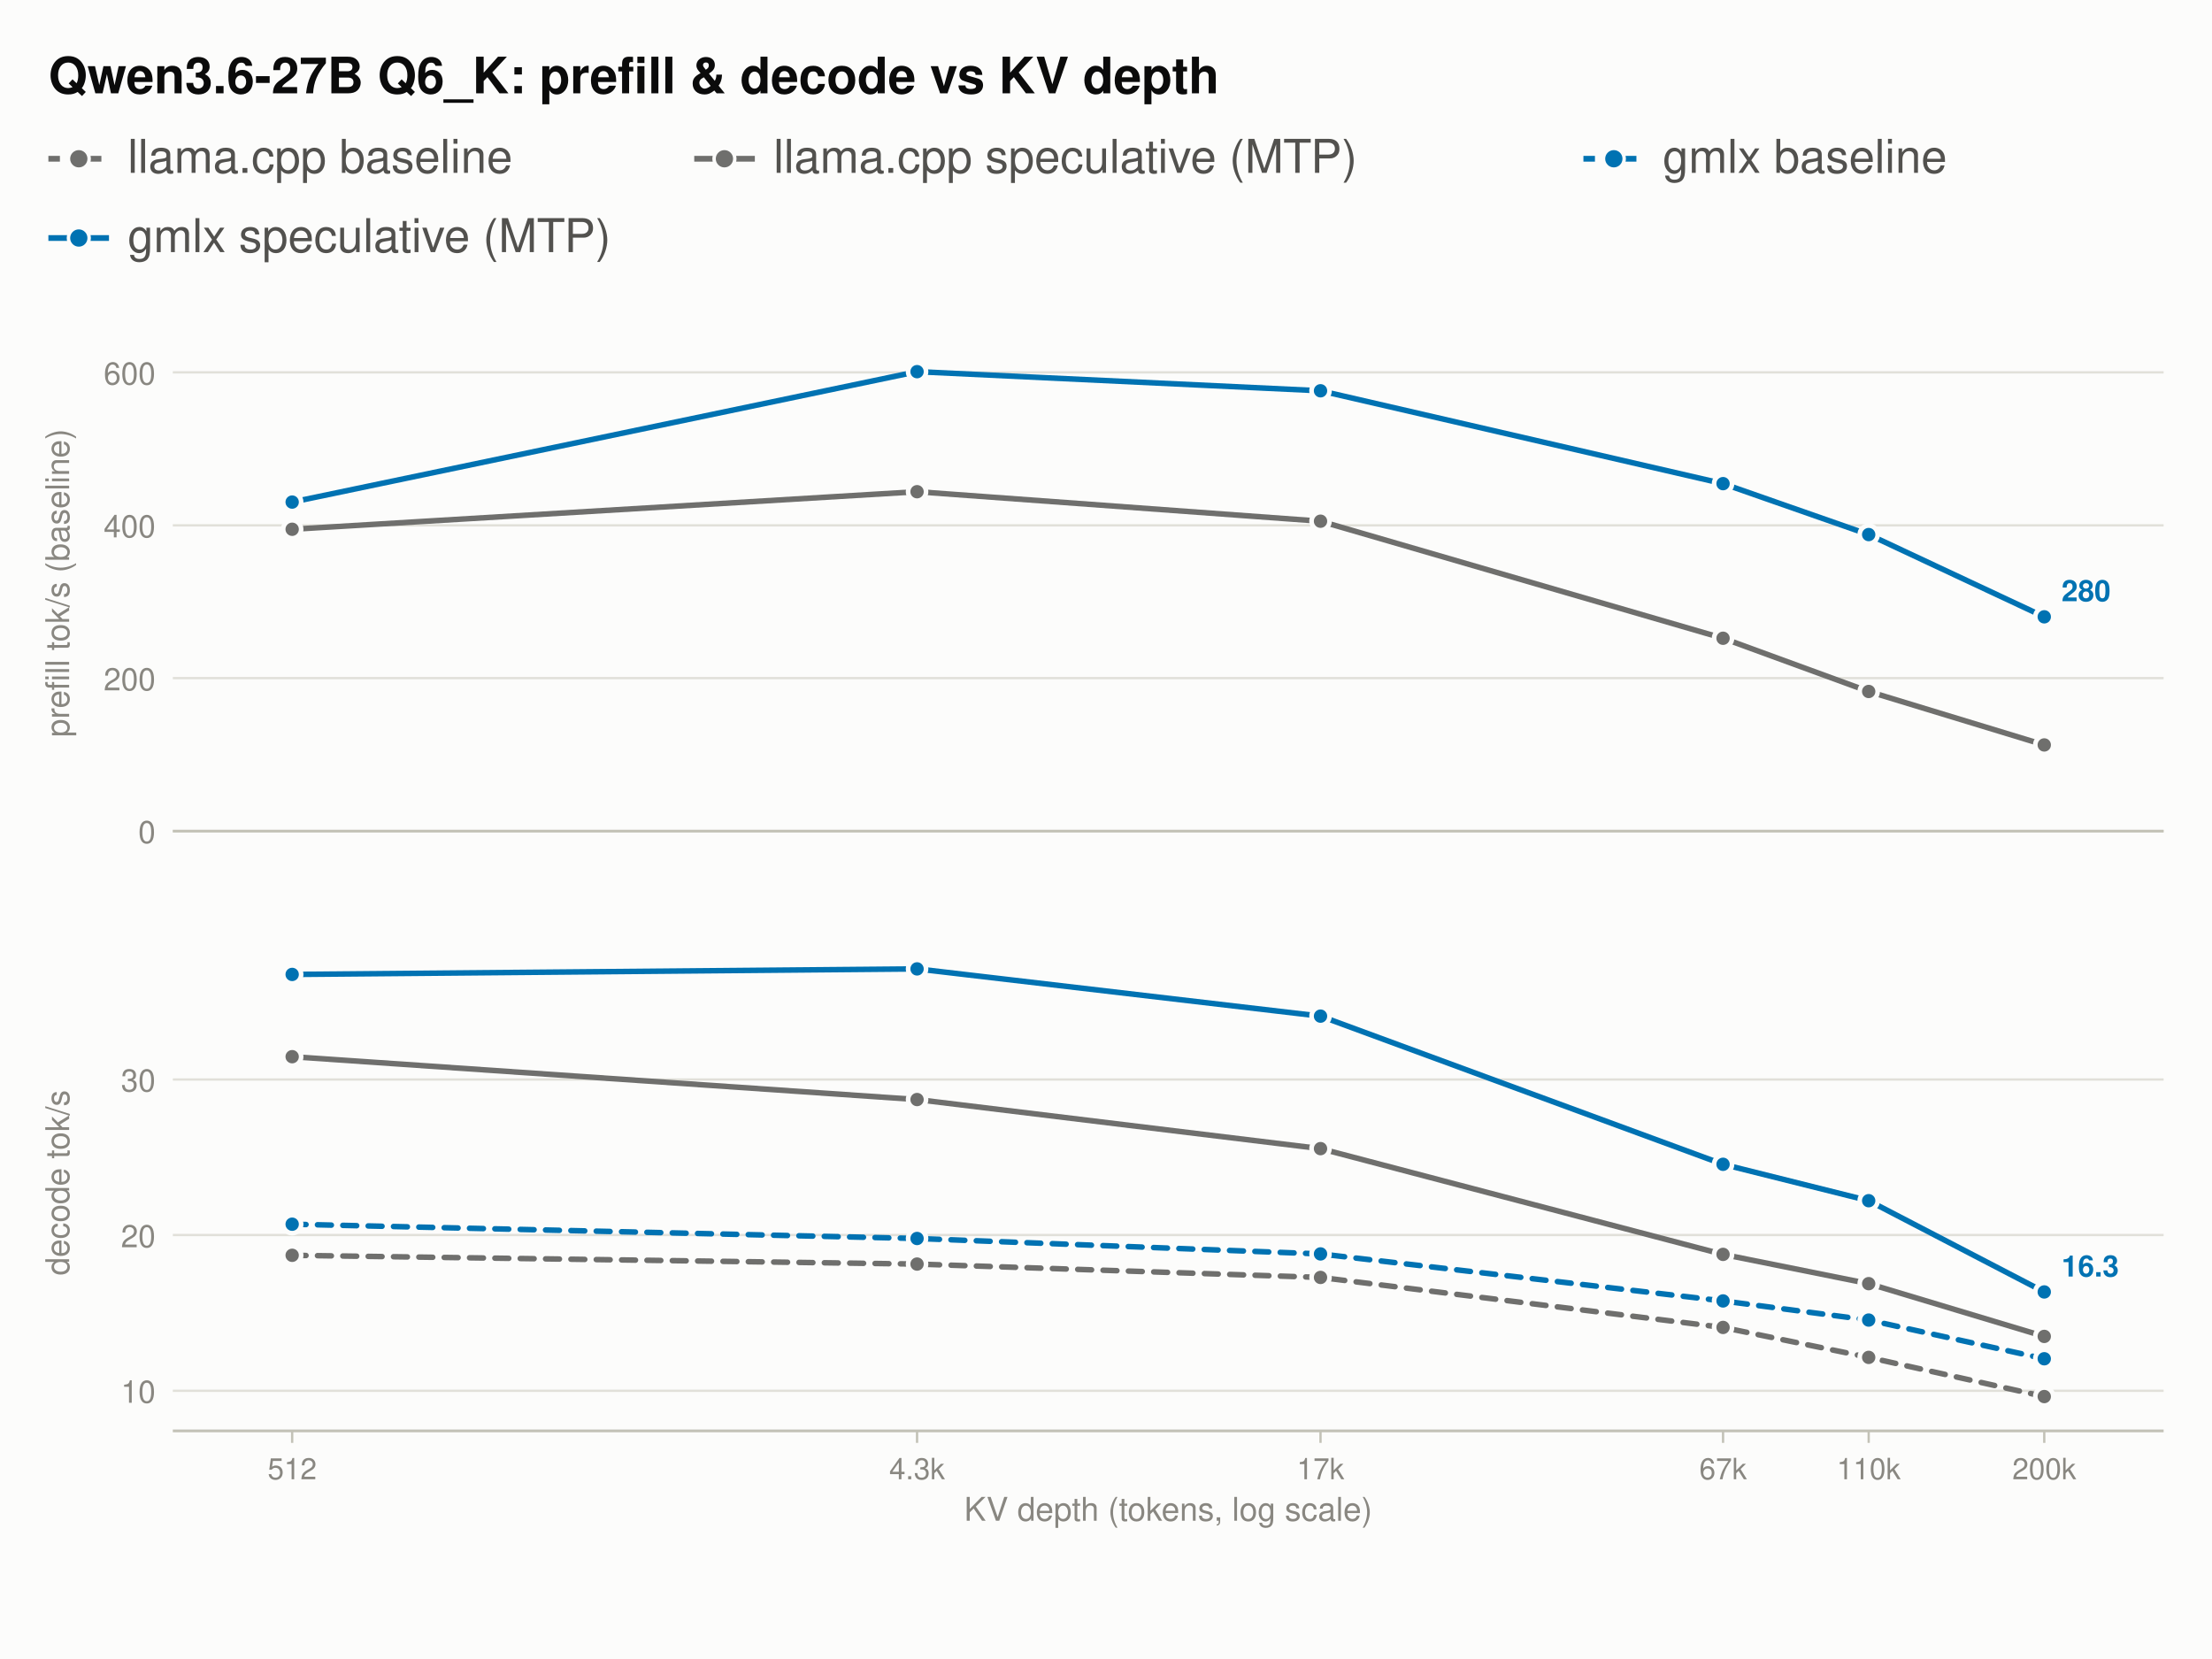
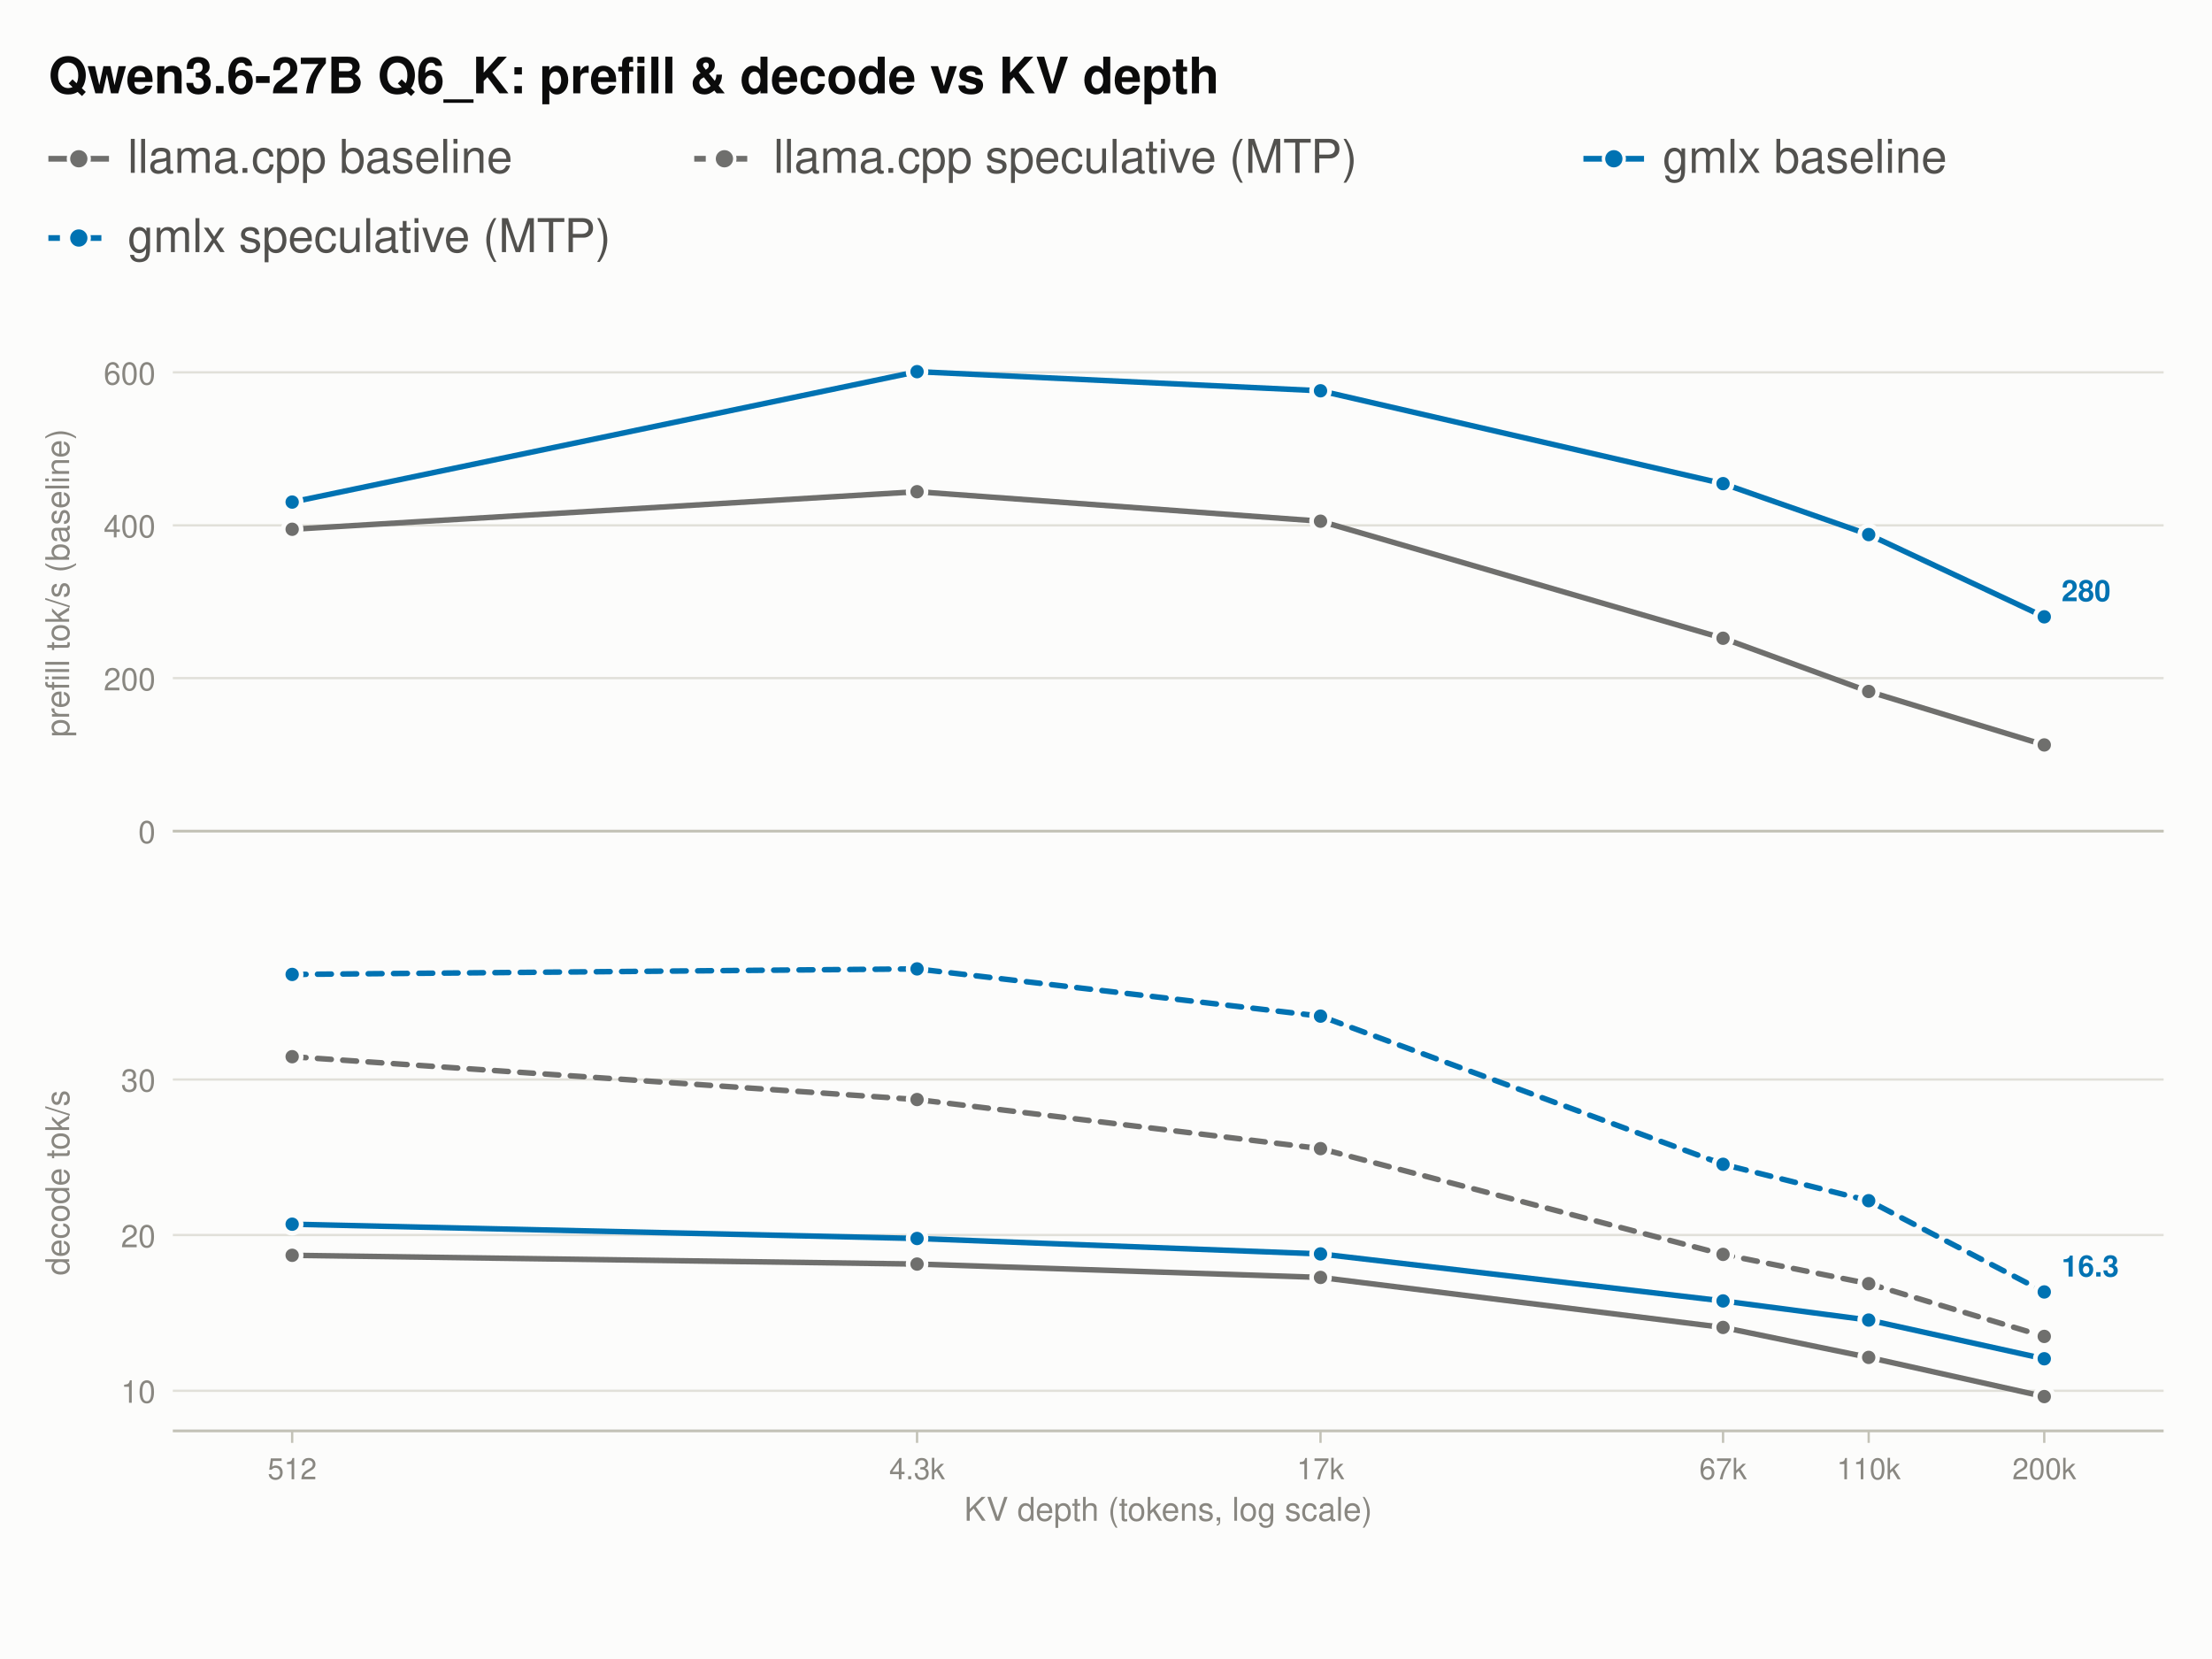
<svg xmlns="http://www.w3.org/2000/svg" width="960" height="720" viewBox="0 0 960 720" font-family="system-ui, -apple-system, 'Segoe UI', Helvetica, Arial, sans-serif">
  <rect x="0" y="0" width="960" height="720" fill="#fcfcfb" />
  <text x="21.0" y="40.5" font-size="21.8" fill="#0b0b0b" font-weight="600">Qwen3.6-27B Q6_K: prefill &amp; decode vs KV depth</text>
-   <line x1="21.0" y1="68.9" x2="47.3" y2="68.9" stroke="#6f6f6d" stroke-width="2.5" stroke-dasharray="5,4" />
+   <line x1="21.0" y1="68.9" x2="47.3" y2="68.9" stroke="#6f6f6d" stroke-width="2.5" />
  <circle cx="34.2" cy="68.9" r="4.5" fill="#6f6f6d" stroke="#fcfcfb" stroke-width="1.5" />
  <text x="55.4" y="75.0" font-size="20.2" fill="#52514e">llama.cpp baseline</text>
-   <line x1="301.3" y1="68.9" x2="327.6" y2="68.9" stroke="#6f6f6d" stroke-width="2.5" />
+   <line x1="301.3" y1="68.9" x2="327.6" y2="68.9" stroke="#6f6f6d" stroke-width="2.5" stroke-dasharray="5,4" />
  <circle cx="314.4" cy="68.9" r="4.5" fill="#6f6f6d" stroke="#fcfcfb" stroke-width="1.5" />
  <text x="335.7" y="75.0" font-size="20.2" fill="#52514e">llama.cpp speculative (MTP)</text>
-   <line x1="687.2" y1="68.9" x2="713.5" y2="68.9" stroke="#0072b2" stroke-width="2.5" stroke-dasharray="5,4" />
+   <line x1="687.2" y1="68.9" x2="713.5" y2="68.9" stroke="#0072b2" stroke-width="2.5" />
  <circle cx="700.4" cy="68.9" r="4.5" fill="#0072b2" stroke="#fcfcfb" stroke-width="1.5" />
  <text x="721.6" y="75.0" font-size="20.2" fill="#52514e">gmlx baseline</text>
-   <line x1="21.0" y1="103.3" x2="47.3" y2="103.3" stroke="#0072b2" stroke-width="2.5" />
+   <line x1="21.0" y1="103.3" x2="47.3" y2="103.3" stroke="#0072b2" stroke-width="2.5" stroke-dasharray="5,4" />
  <circle cx="34.2" cy="103.3" r="4.5" fill="#0072b2" stroke="#fcfcfb" stroke-width="1.5" />
  <text x="55.4" y="109.4" font-size="20.2" fill="#52514e">gmlx speculative (MTP)</text>
  <line x1="75.0" y1="360.7" x2="939.0" y2="360.7" stroke="#e1e0d9" stroke-width="1.0" />
  <text x="67.5" y="365.9" font-size="13.5" fill="#898781" text-anchor="end" style="font-variant-numeric: tabular-nums">0</text>
  <line x1="75.0" y1="294.3" x2="939.0" y2="294.3" stroke="#e1e0d9" stroke-width="1.0" />
  <text x="67.5" y="299.6" font-size="13.5" fill="#898781" text-anchor="end" style="font-variant-numeric: tabular-nums">200</text>
  <line x1="75.0" y1="228.0" x2="939.0" y2="228.0" stroke="#e1e0d9" stroke-width="1.0" />
  <text x="67.5" y="233.2" font-size="13.5" fill="#898781" text-anchor="end" style="font-variant-numeric: tabular-nums">400</text>
  <line x1="75.0" y1="161.6" x2="939.0" y2="161.6" stroke="#e1e0d9" stroke-width="1.0" />
  <text x="67.5" y="166.9" font-size="13.5" fill="#898781" text-anchor="end" style="font-variant-numeric: tabular-nums">600</text>
  <line x1="75.0" y1="360.7" x2="939.0" y2="360.7" stroke="#c3c2b7" stroke-width="1.2" />
  <line x1="126.8" y1="360.7" x2="126.8" y2="360.7" stroke="#c3c2b7" stroke-width="1.0" />
  <line x1="398.0" y1="360.7" x2="398.0" y2="360.7" stroke="#c3c2b7" stroke-width="1.0" />
  <line x1="573.1" y1="360.7" x2="573.1" y2="360.7" stroke="#c3c2b7" stroke-width="1.0" />
  <line x1="747.8" y1="360.7" x2="747.8" y2="360.7" stroke="#c3c2b7" stroke-width="1.0" />
  <line x1="811.0" y1="360.7" x2="811.0" y2="360.7" stroke="#c3c2b7" stroke-width="1.0" />
  <line x1="887.2" y1="360.7" x2="887.2" y2="360.7" stroke="#c3c2b7" stroke-width="1.0" />
  <path d="M126.8,229.7 L398.0,213.4 L573.1,226.2 L747.8,277.0 L811.0,300.1 L887.2,323.3" fill="none" stroke="#6f6f6d" stroke-width="2.4" stroke-linejoin="round" stroke-linecap="round" />
  <circle cx="126.8" cy="229.7" r="3.9" fill="#6f6f6d" stroke="#fcfcfb" stroke-width="2.0" />
  <circle cx="398.0" cy="213.4" r="3.9" fill="#6f6f6d" stroke="#fcfcfb" stroke-width="2.0" />
  <circle cx="573.1" cy="226.2" r="3.9" fill="#6f6f6d" stroke="#fcfcfb" stroke-width="2.0" />
  <circle cx="747.8" cy="277.0" r="3.9" fill="#6f6f6d" stroke="#fcfcfb" stroke-width="2.0" />
  <circle cx="811.0" cy="300.1" r="3.9" fill="#6f6f6d" stroke="#fcfcfb" stroke-width="2.0" />
  <circle cx="887.2" cy="323.3" r="3.9" fill="#6f6f6d" stroke="#fcfcfb" stroke-width="2.0" />
  <path d="M126.8,217.9 L398.0,161.3 L573.1,169.6 L747.8,209.9 L811.0,232.0 L887.2,267.7" fill="none" stroke="#0072b2" stroke-width="2.4" stroke-linejoin="round" stroke-linecap="round" />
  <circle cx="126.8" cy="217.9" r="3.9" fill="#0072b2" stroke="#fcfcfb" stroke-width="2.0" />
  <circle cx="398.0" cy="161.3" r="3.9" fill="#0072b2" stroke="#fcfcfb" stroke-width="2.0" />
  <circle cx="573.1" cy="169.6" r="3.9" fill="#0072b2" stroke="#fcfcfb" stroke-width="2.0" />
  <circle cx="747.8" cy="209.9" r="3.9" fill="#0072b2" stroke="#fcfcfb" stroke-width="2.0" />
  <circle cx="811.0" cy="232.0" r="3.9" fill="#0072b2" stroke="#fcfcfb" stroke-width="2.0" />
  <circle cx="887.2" cy="267.7" r="3.9" fill="#0072b2" stroke="#fcfcfb" stroke-width="2.0" />
  <text x="894.7" y="260.9" font-size="12.8" fill="#0072b2" font-weight="600" style="font-variant-numeric: tabular-nums">280</text>
  <text x="30.0" y="253.0" font-size="14.2" fill="#898781" text-anchor="middle" transform="rotate(-90.0 30.0 253.0)">prefill tok/s (baseline)</text>
  <line x1="75.0" y1="603.6" x2="939.0" y2="603.6" stroke="#e1e0d9" stroke-width="1.0" />
  <text x="67.5" y="608.8" font-size="13.5" fill="#898781" text-anchor="end" style="font-variant-numeric: tabular-nums">10</text>
  <line x1="75.0" y1="536.0" x2="939.0" y2="536.0" stroke="#e1e0d9" stroke-width="1.0" />
  <text x="67.5" y="541.3" font-size="13.5" fill="#898781" text-anchor="end" style="font-variant-numeric: tabular-nums">20</text>
  <line x1="75.0" y1="468.5" x2="939.0" y2="468.5" stroke="#e1e0d9" stroke-width="1.0" />
  <text x="67.5" y="473.7" font-size="13.5" fill="#898781" text-anchor="end" style="font-variant-numeric: tabular-nums">30</text>
  <line x1="75.0" y1="621.0" x2="939.0" y2="621.0" stroke="#c3c2b7" stroke-width="1.2" />
  <line x1="126.8" y1="621.0" x2="126.8" y2="626.2" stroke="#c3c2b7" stroke-width="1.0" />
  <text x="126.8" y="642.0" font-size="12.8" fill="#898781" text-anchor="middle" style="font-variant-numeric: tabular-nums">512</text>
  <line x1="398.0" y1="621.0" x2="398.0" y2="626.2" stroke="#c3c2b7" stroke-width="1.0" />
  <text x="398.0" y="642.0" font-size="12.8" fill="#898781" text-anchor="middle" style="font-variant-numeric: tabular-nums">4.3k</text>
  <line x1="573.1" y1="621.0" x2="573.1" y2="626.2" stroke="#c3c2b7" stroke-width="1.0" />
  <text x="573.1" y="642.0" font-size="12.8" fill="#898781" text-anchor="middle" style="font-variant-numeric: tabular-nums">17k</text>
  <line x1="747.8" y1="621.0" x2="747.8" y2="626.2" stroke="#c3c2b7" stroke-width="1.0" />
  <text x="747.8" y="642.0" font-size="12.8" fill="#898781" text-anchor="middle" style="font-variant-numeric: tabular-nums">67k</text>
  <line x1="811.0" y1="621.0" x2="811.0" y2="626.2" stroke="#c3c2b7" stroke-width="1.0" />
  <text x="811.0" y="642.0" font-size="12.8" fill="#898781" text-anchor="middle" style="font-variant-numeric: tabular-nums">110k</text>
  <line x1="887.2" y1="621.0" x2="887.2" y2="626.2" stroke="#c3c2b7" stroke-width="1.0" />
  <text x="887.2" y="642.0" font-size="12.8" fill="#898781" text-anchor="middle" style="font-variant-numeric: tabular-nums">200k</text>
-   <path d="M126.8,544.8 L398.0,548.6 L573.1,554.4 L747.8,576.1 L811.0,589.1 L887.2,606.1" fill="none" stroke="#6f6f6d" stroke-width="2.4" stroke-dasharray="6,5" stroke-linejoin="round" stroke-linecap="round" />
+   <path d="M126.8,544.8 L398.0,548.6 L573.1,554.4 L747.8,576.1 L811.0,589.1 L887.2,606.1" fill="none" stroke="#6f6f6d" stroke-width="2.4" stroke-linejoin="round" stroke-linecap="round" />
  <circle cx="126.8" cy="544.8" r="3.9" fill="#6f6f6d" stroke="#fcfcfb" stroke-width="2.0" />
  <circle cx="398.0" cy="548.6" r="3.9" fill="#6f6f6d" stroke="#fcfcfb" stroke-width="2.0" />
  <circle cx="573.1" cy="554.4" r="3.9" fill="#6f6f6d" stroke="#fcfcfb" stroke-width="2.0" />
  <circle cx="747.8" cy="576.1" r="3.9" fill="#6f6f6d" stroke="#fcfcfb" stroke-width="2.0" />
  <circle cx="811.0" cy="589.1" r="3.9" fill="#6f6f6d" stroke="#fcfcfb" stroke-width="2.0" />
  <circle cx="887.2" cy="606.1" r="3.9" fill="#6f6f6d" stroke="#fcfcfb" stroke-width="2.0" />
-   <path d="M126.8,458.6 L398.0,477.2 L573.1,498.5 L747.8,544.4 L811.0,557.1 L887.2,580.0" fill="none" stroke="#6f6f6d" stroke-width="2.4" stroke-linejoin="round" stroke-linecap="round" />
+   <path d="M126.8,458.6 L398.0,477.2 L573.1,498.5 L747.8,544.4 L811.0,557.1 L887.2,580.0" fill="none" stroke="#6f6f6d" stroke-width="2.4" stroke-dasharray="6,5" stroke-linejoin="round" stroke-linecap="round" />
  <circle cx="126.8" cy="458.6" r="3.9" fill="#6f6f6d" stroke="#fcfcfb" stroke-width="2.0" />
  <circle cx="398.0" cy="477.2" r="3.9" fill="#6f6f6d" stroke="#fcfcfb" stroke-width="2.0" />
  <circle cx="573.1" cy="498.5" r="3.9" fill="#6f6f6d" stroke="#fcfcfb" stroke-width="2.0" />
  <circle cx="747.8" cy="544.4" r="3.9" fill="#6f6f6d" stroke="#fcfcfb" stroke-width="2.0" />
  <circle cx="811.0" cy="557.1" r="3.9" fill="#6f6f6d" stroke="#fcfcfb" stroke-width="2.0" />
  <circle cx="887.2" cy="580.0" r="3.9" fill="#6f6f6d" stroke="#fcfcfb" stroke-width="2.0" />
-   <path d="M126.8,531.3 L398.0,537.5 L573.1,544.2 L747.8,564.6 L811.0,572.9 L887.2,589.7" fill="none" stroke="#0072b2" stroke-width="2.4" stroke-dasharray="6,5" stroke-linejoin="round" stroke-linecap="round" />
+   <path d="M126.8,531.3 L398.0,537.5 L573.1,544.2 L747.8,564.6 L811.0,572.9 L887.2,589.7" fill="none" stroke="#0072b2" stroke-width="2.4" stroke-linejoin="round" stroke-linecap="round" />
  <circle cx="126.8" cy="531.3" r="3.9" fill="#0072b2" stroke="#fcfcfb" stroke-width="2.0" />
  <circle cx="398.0" cy="537.5" r="3.9" fill="#0072b2" stroke="#fcfcfb" stroke-width="2.0" />
  <circle cx="573.1" cy="544.2" r="3.9" fill="#0072b2" stroke="#fcfcfb" stroke-width="2.0" />
  <circle cx="747.8" cy="564.6" r="3.9" fill="#0072b2" stroke="#fcfcfb" stroke-width="2.0" />
  <circle cx="811.0" cy="572.9" r="3.9" fill="#0072b2" stroke="#fcfcfb" stroke-width="2.0" />
  <circle cx="887.2" cy="589.7" r="3.9" fill="#0072b2" stroke="#fcfcfb" stroke-width="2.0" />
-   <path d="M126.8,422.9 L398.0,420.5 L573.1,441.0 L747.8,505.3 L811.0,521.1 L887.2,560.7" fill="none" stroke="#0072b2" stroke-width="2.4" stroke-linejoin="round" stroke-linecap="round" />
+   <path d="M126.8,422.9 L398.0,420.5 L573.1,441.0 L747.8,505.3 L811.0,521.1 L887.2,560.7" fill="none" stroke="#0072b2" stroke-width="2.4" stroke-dasharray="6,5" stroke-linejoin="round" stroke-linecap="round" />
  <circle cx="126.8" cy="422.9" r="3.9" fill="#0072b2" stroke="#fcfcfb" stroke-width="2.0" />
  <circle cx="398.0" cy="420.5" r="3.9" fill="#0072b2" stroke="#fcfcfb" stroke-width="2.0" />
  <circle cx="573.1" cy="441.0" r="3.9" fill="#0072b2" stroke="#fcfcfb" stroke-width="2.0" />
  <circle cx="747.8" cy="505.3" r="3.9" fill="#0072b2" stroke="#fcfcfb" stroke-width="2.0" />
  <circle cx="811.0" cy="521.1" r="3.9" fill="#0072b2" stroke="#fcfcfb" stroke-width="2.0" />
  <circle cx="887.2" cy="560.7" r="3.9" fill="#0072b2" stroke="#fcfcfb" stroke-width="2.0" />
  <text x="894.7" y="554.0" font-size="12.8" fill="#0072b2" font-weight="600" style="font-variant-numeric: tabular-nums">16.3</text>
  <text x="30.0" y="513.3" font-size="14.2" fill="#898781" text-anchor="middle" transform="rotate(-90.0 30.0 513.3)">decode tok/s</text>
  <text x="507.0" y="660.0" font-size="14.2" fill="#898781" text-anchor="middle">KV depth (tokens, log scale)</text>
</svg>
